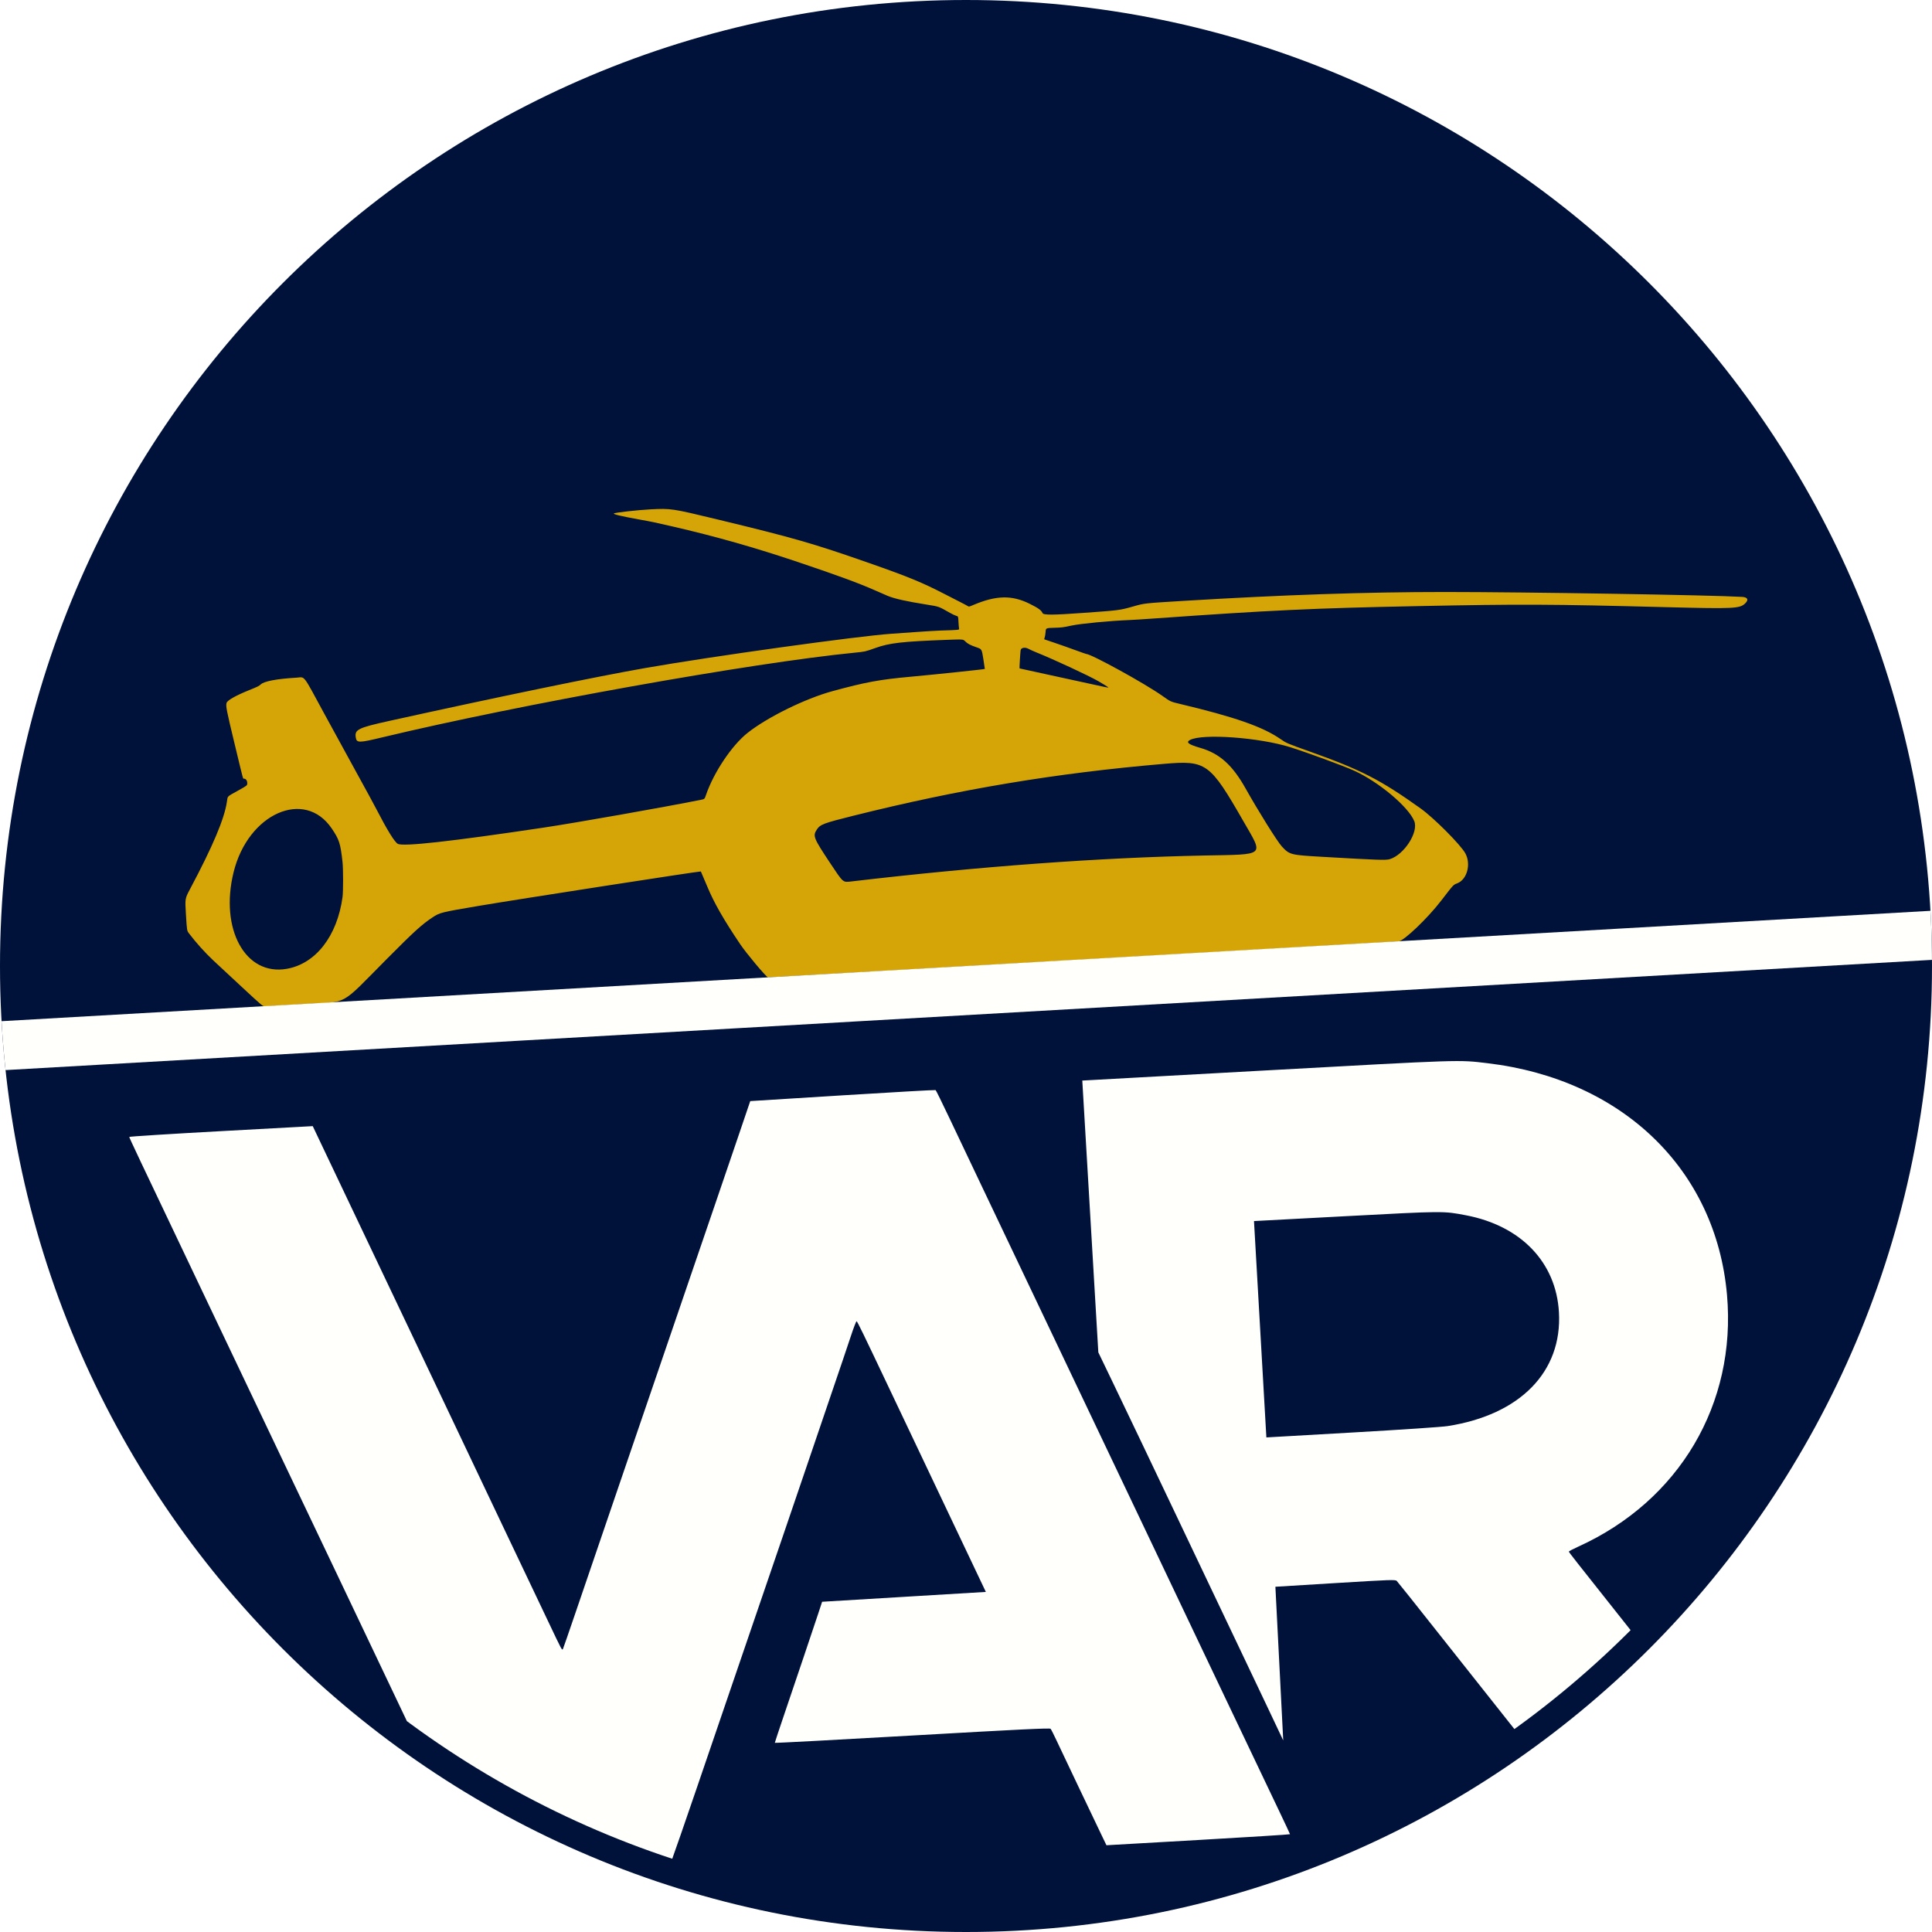
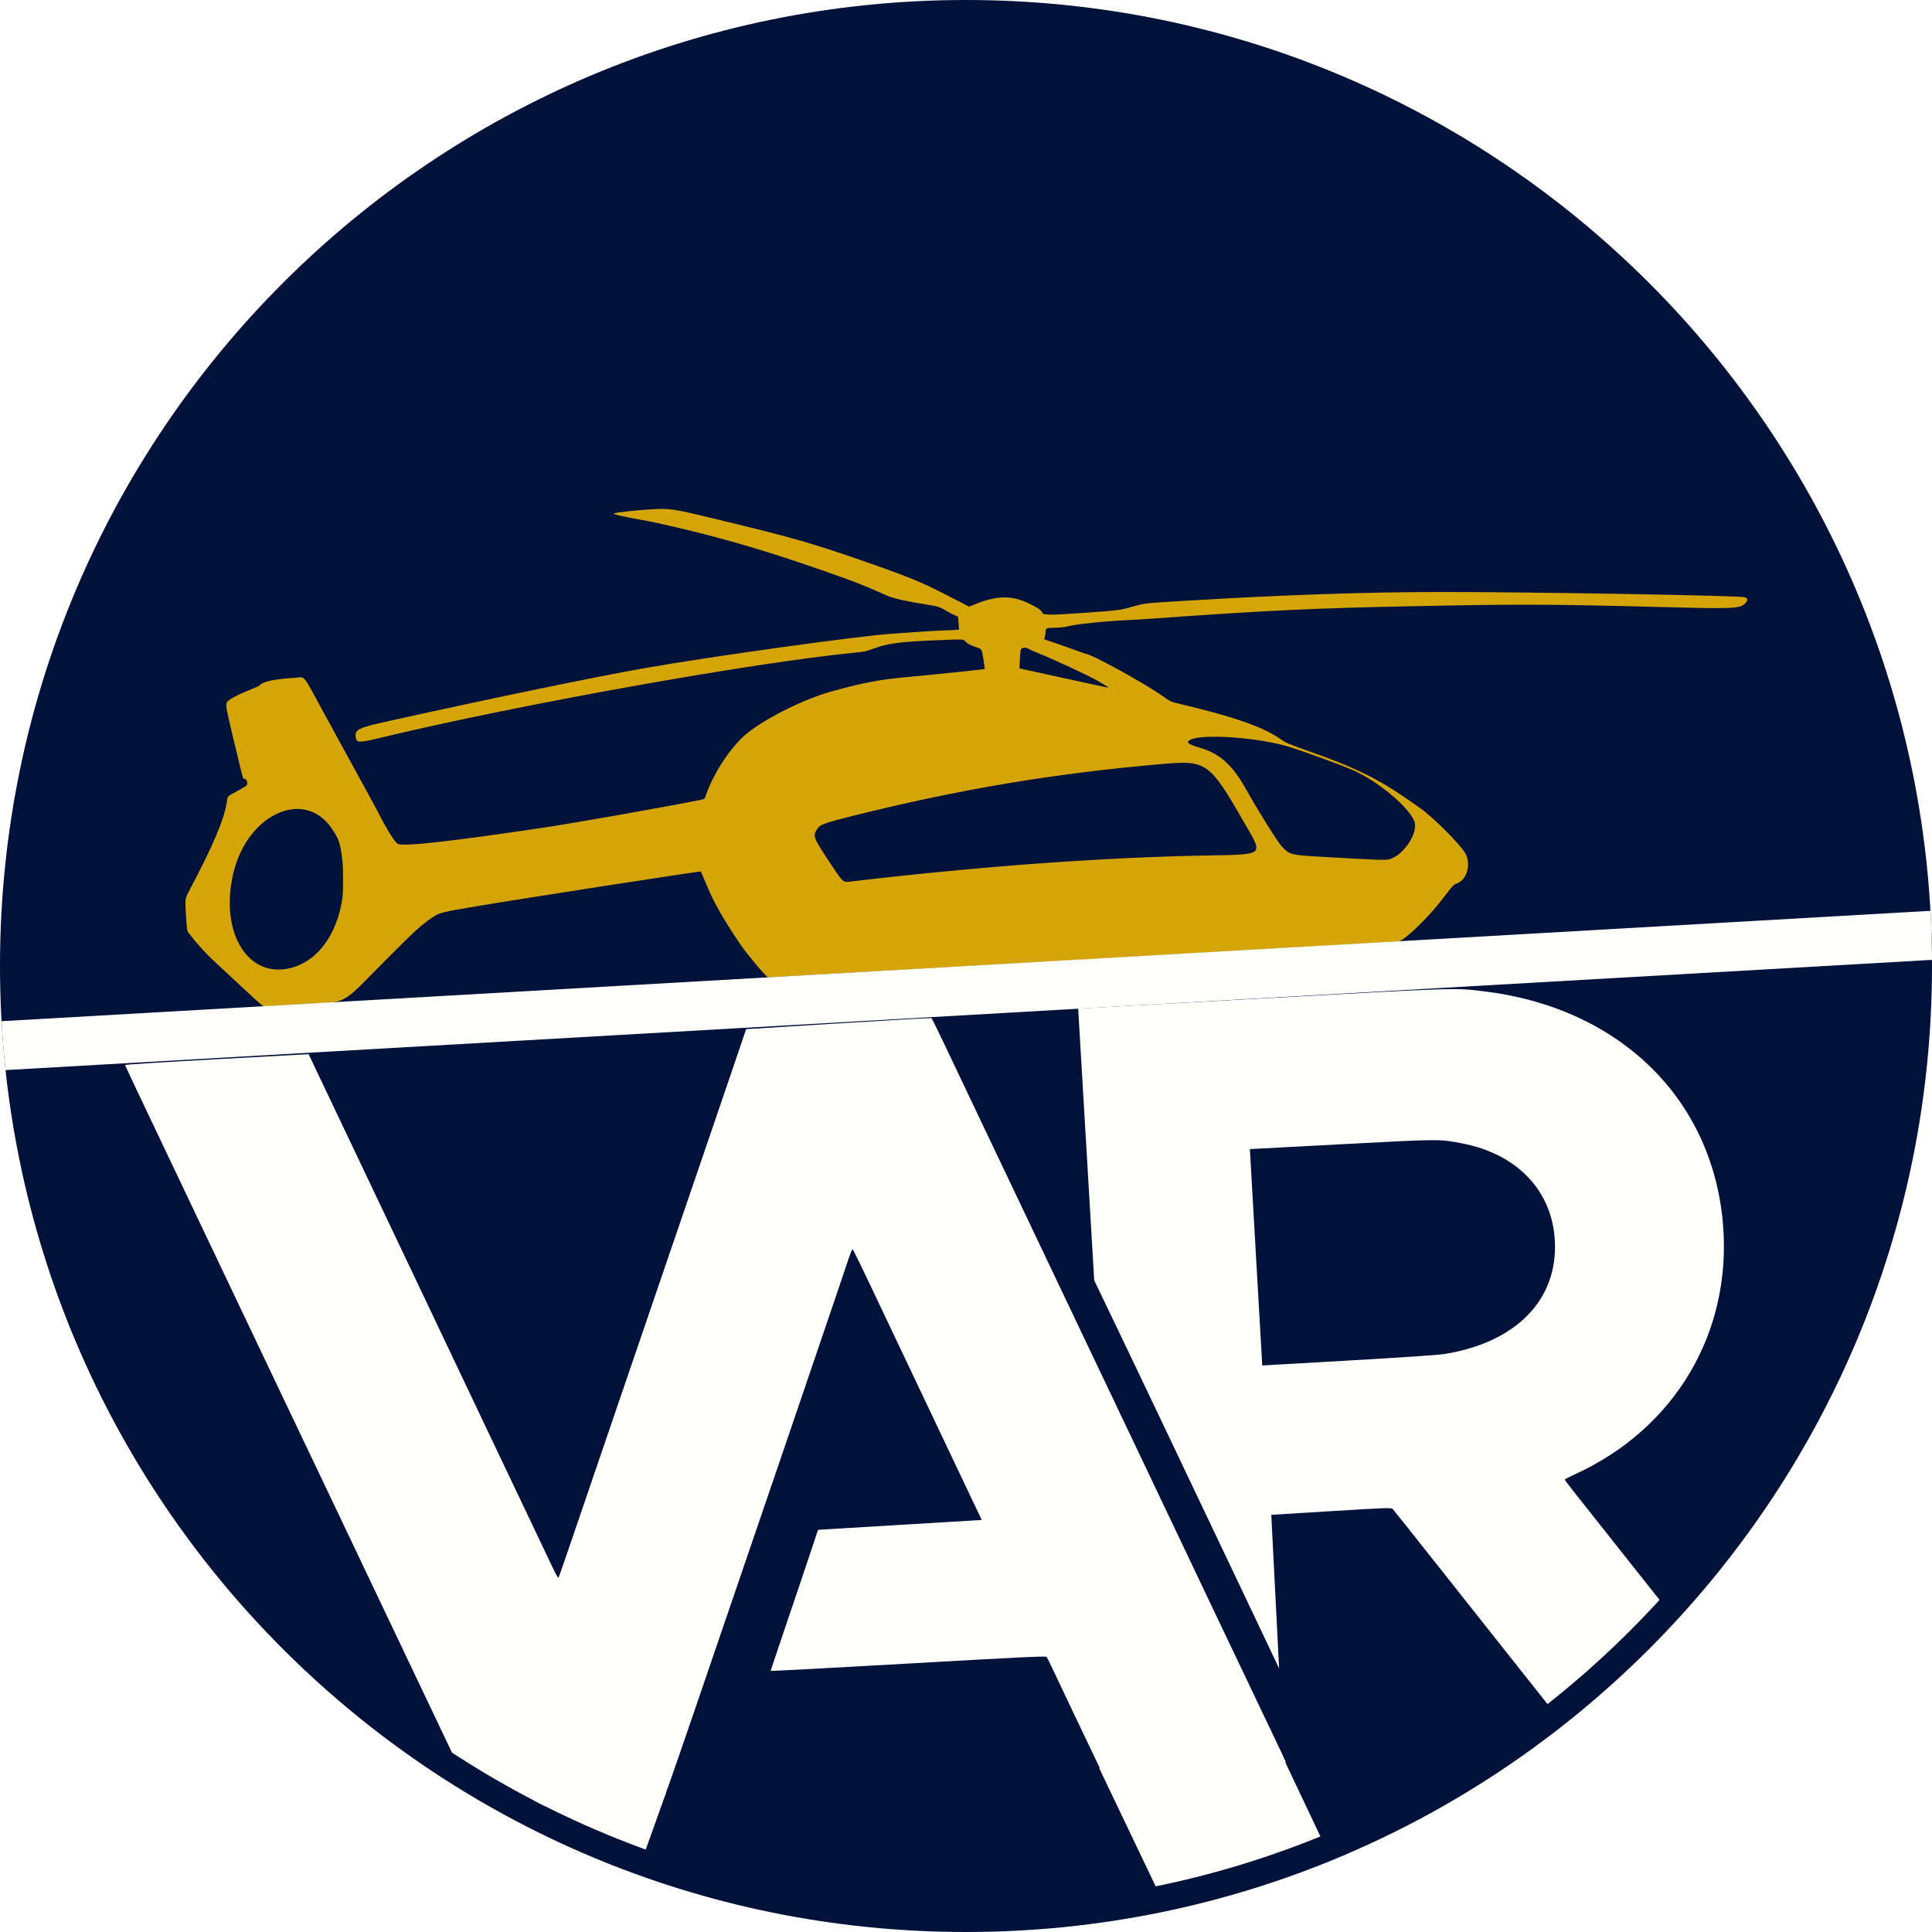
<svg xmlns="http://www.w3.org/2000/svg" viewBox="0 0 512 512" width="512" height="512">
  <defs>
    <clipPath id="n1">
      <circle cx="256" cy="256" r="256" />
    </clipPath>
  </defs>
  <g clip-path="url(#n1)">
    <circle cx="256" cy="256" r="256" fill="#00113A" />
    <g fill="#D5A507" transform="translate(49.00,134.89) scale(0.414)">
      <path d="M35.7 305.27C27.86 297.99 20 290.67 18.23 289.02C12.94 284.07 7.26 277.76 2.59 271.63C1.3 269.94 1.3 269.94 0.67 259.67C0.04 249.4 0.04 249.4 3.21 243.43C17.85 215.93 25.31 198.26 26.9 187.33C27.45 183.58 26.65 184.36 34.25 180.13C39.92 176.97 39.91 176.98 39.91 175.49C39.91 173.85 39.02 172.61 37.83 172.6C37.11 172.6 37.81 175.22 31.69 149.81C26.64 128.87 26.11 126.2 26.67 124.15C27.12 122.49 32.62 119.37 41.13 115.95C46.53 113.78 47.49 113.3 48.58 112.26C50.67 110.26 58.97 108.69 71.24 107.99C77.19 107.64 74.98 104.81 89.29 131.15C96.15 143.79 105.73 161.29 110.57 170.04C115.41 178.79 120.75 188.62 122.44 191.88C129.48 205.52 134.23 213.21 136.29 214.34C139.72 216.22 170.18 212.83 229.23 204.01C250.02 200.91 306.75 190.88 330.23 186.17C332.66 185.68 332.66 185.68 333.54 183.12C338.5 168.63 350.1 151.3 360.17 143.32C372.8 133.3 397.13 121.34 414.41 116.63C435.84 110.79 444.66 109.17 464.81 107.34C479.81 105.98 511.76 102.62 512.05 102.38C512.08 102.36 511.65 99.49 511.1 96.01C510.1 89.68 510.1 89.68 506.87 88.58C502.65 87.13 501 86.26 499.45 84.67C498.18 83.37 498.18 83.37 487.88 83.75C459.05 84.82 451.08 85.73 441.9 89.01C435.4 91.33 435.45 91.31 428.8 91.97C362.81 98.45 214.12 125.11 126.21 146.21C111.13 149.83 109.91 149.82 109.35 146.09C108.62 141.18 110.96 140.04 130.7 135.68C199.78 120.43 262.82 107.4 294.63 101.81C336.98 94.36 431.41 81.22 452.54 79.84C455.13 79.67 462.05 79.18 467.91 78.75C473.77 78.33 480.74 77.91 483.41 77.82C496.02 77.41 495.76 77.44 495.55 76.49C495.44 76.03 495.28 74.08 495.18 72.17C495.01 68.69 495.01 68.69 493.75 68.38C493.06 68.2 491.24 67.34 489.71 66.47C482.4 62.32 482.87 62.48 475.05 61.23C461.69 59.09 454.17 57.41 449.82 55.59C448.42 55 444.91 53.47 442.02 52.19C431.61 47.57 418.28 42.66 392.8 34.08C364.87 24.67 339.59 17.5 311.76 11.09C299.95 8.37 299.99 8.38 290.21 6.6C279.38 4.63 274.04 3.36 274.55 2.87C275.14 2.3 289.73 0.65 297.88 0.23C311.16 -0.46 311.55 -0.4 341.15 6.74C389.7 18.46 402.15 22.04 437.97 34.58C462.99 43.33 472.02 47.05 486.52 54.55C489.7 56.2 494.13 58.47 496.36 59.59C498.58 60.72 500.74 61.86 501.14 62.13C501.87 62.62 501.89 62.62 504.82 61.38C519.4 55.23 529.43 55.03 540.79 60.69C546.35 63.46 548.17 64.78 548.98 66.6C549.58 67.97 555.31 67.94 575.92 66.45C598.39 64.83 598.39 64.83 607.34 62.29C614.29 60.32 614.14 60.33 639.56 58.79C703.41 54.93 756.26 53.13 806.36 53.13C858.12 53.13 977.54 55.09 996.82 56.26C1000.43 56.48 1001.17 58.14 998.71 60.49C995.29 63.76 991.43 63.94 948.73 62.85C873.08 60.91 856.08 60.83 788.97 62.17C722.22 63.5 694.67 64.8 620.01 70.11C613.86 70.55 607 70.98 604.77 71.07C591.89 71.59 573.5 73.35 567.47 74.64C561.97 75.82 561.32 75.9 556.36 76.04C551.11 76.19 551.11 76.19 550.94 78.75C550.84 80.16 550.57 81.77 550.34 82.33C550.01 83.11 549.99 83.38 550.24 83.47C550.42 83.53 553.42 84.55 556.9 85.72C560.39 86.9 566.25 88.96 569.93 90.32C573.61 91.67 576.74 92.77 576.89 92.77C580.14 92.77 614.7 111.79 625.81 119.69C630.93 123.34 630.93 123.34 636.87 124.75C672.02 133.12 689.95 139.38 701.29 147.24C705.18 149.93 705.18 149.93 720.24 155.31C752.95 166.98 765.35 173.35 790.99 191.66C799.5 197.73 816.67 214.97 819.64 220.42C823.42 227.36 820.75 237.21 814.42 239.63C811.9 240.59 812.26 240.2 804.25 250.61C795.46 262.02 780.6 276.24 776.87 276.82C775.66 277 373.53 299.94 373.25 299.84C371.87 299.33 359.32 284.34 355.46 278.59C344.66 262.51 338.75 252.16 334.39 241.69C332.21 236.45 330.36 232.1 330.28 232.02C329.97 231.71 213.68 249.73 187.97 254.08C164.08 258.12 163.13 258.35 158.5 261.43C151.54 266.06 146.73 270.44 129.11 288.18C98.73 318.77 105.03 315.29 77.25 316.85C63.91 317.61 52.31 318.29 51.48 318.37C49.96 318.52 49.96 318.52 35.7 305.27ZM65.16 294.35C83.73 291.12 97.51 273.39 100.91 248.38C101.38 244.97 101.37 230.17 100.9 226C99.56 213.99 98.8 211.61 94.02 204.55C76.64 178.83 40.43 194.92 31.18 232.47C22.2 268.91 38.7 298.96 65.16 294.35ZM426.51 238.42C508.82 228.76 585.47 223.14 652.64 221.81C692.24 221.03 690.56 222.48 677.71 200.11C656.08 162.43 653.86 160.82 626.75 163.14C557.73 169.02 495.94 179.34 427.86 196.36C408.78 201.13 406.7 201.91 404.56 205.13C401.84 209.25 402.31 210.47 412.79 226.27C421.54 239.45 421.09 239.05 426.51 238.42ZM771.34 224.12C780.47 221.3 789.76 206.88 786.96 199.86C783.31 190.7 764.16 174.62 748.38 167.48C741.64 164.43 718.63 155.97 707.64 152.51C687.74 146.23 651.12 143.59 643.34 147.88C640.63 149.37 642.43 150.74 649.96 152.91C662.3 156.47 670.56 163.87 679.03 178.98C687.23 193.6 699.29 212.89 702.16 215.99C707.1 221.32 707.66 221.47 727.59 222.62C764.71 224.76 768.81 224.9 771.34 224.12ZM591.15 114.24C591.15 114.08 588 112.11 584.82 110.28C578.3 106.55 556.35 96.34 545.07 91.8C543.08 91 540.82 89.97 540.03 89.52C537.82 88.26 535.19 88.74 534.96 90.44C534.72 92.22 534.14 101.92 534.27 102.04C534.33 102.09 541.55 103.67 550.3 105.55C559.05 107.43 571.61 110.17 578.21 111.63C589.8 114.19 591.15 114.47 591.15 114.24Z" fill-rule="evenodd" />
    </g>
    <g transform="translate(256,256) rotate(-3.275)">
      <rect x="-614.4" y="0" width="1228.8" height="13" fill="#FFFFFC" />
    </g>
    <g transform="rotate(-3.275 256 256)">
      <defs>
        <clipPath id="wc1">
          <circle cx="256" cy="256" r="249.00" />
        </clipPath>
      </defs>
      <g clip-path="url(#wc1)">
-         <g fill="#FFFFFC" transform="translate(32.03,288.10) scale(0.42394)">
+         <g fill="#FFFFFC" transform="translate(32.03,269.00) scale(0.42394)">
          <path d="M195.1 478.09C193.93 477.63 193.3 476.14 173.69 427.85C169.31 417.07 161.96 399.04 157.36 387.77C144.85 357.16 130.53 321.99 124.7 307.6C121.86 300.58 116.25 286.82 112.24 277.02C99.77 246.52 89.4 221.12 84.01 207.84C76.29 188.85 63.1 156.48 36.82 92.04C5.35 14.87 0 1.67 0 1.08C0 0.81 25.85 0.66 57.45 0.74L114.9 0.89L119.73 12.77C122.38 19.3 128.74 34.93 133.87 47.51C145.14 75.16 159.52 110.48 170.14 136.58C174.45 147.19 182.06 165.9 187.05 178.15C196.26 200.76 206.8 226.67 220.74 260.99C224.99 271.44 230.49 284.93 232.96 290.97C235.43 297.02 240.44 309.31 244.09 318.29C251.9 337.51 251.75 337.2 252.42 336.01C252.69 335.53 256.69 325.8 261.33 314.39C269.84 293.41 277.55 274.47 295.12 231.29C300.44 218.23 308.05 199.52 312.04 189.73C318.74 173.26 325.93 155.59 346.48 105.11C350.8 94.49 358.42 75.79 363.41 63.54C368.4 51.29 376.16 32.19 380.66 21.08L388.83 0.89L446.64 0.59C478.44 0.43 504.66 0.45 504.91 0.64C505.16 0.82 508.67 9.11 512.7 19.04C516.73 28.98 524.11 47.13 529.11 59.38C541.84 90.6 555.55 124.24 565.9 149.64C570.75 161.56 578.1 179.6 582.23 189.73C586.36 199.85 593.99 218.56 599.17 231.29C604.36 244.03 612.91 265.01 618.18 277.91C633.59 315.68 644.01 341.24 650.83 358.08C654.35 366.73 659.95 380.49 663.29 388.66C666.63 396.82 673.22 412.99 677.95 424.58C682.68 436.18 689.46 452.8 693.03 461.52C696.6 470.24 699.52 477.52 699.52 477.7C699.52 477.88 673.66 478.03 642.04 478.03L584.56 478.03L581.68 471.05C577.2 460.19 560.23 418.53 557.18 410.93C555.68 407.17 554.19 403.76 553.87 403.36C553.42 402.77 535.39 402.61 467.27 402.61C419.95 402.61 381.24 402.46 381.24 402.26C381.24 402.07 384.56 393.72 388.61 383.71C396.8 363.5 408.21 335.11 412.82 323.49L415.81 315.92L467.08 315.77L518.34 315.62L513.87 304.63C511.41 298.59 505.44 283.89 500.59 271.97C495.75 260.05 487.88 240.68 483.1 228.92C478.32 217.16 470.83 198.72 466.45 187.95C450.59 148.87 447.82 142.25 447.34 142.09C447.07 142 445.2 146.13 443.18 151.28C441.16 156.42 434.67 172.52 428.75 187.05C422.83 201.59 414.81 221.36 410.93 231C407.04 240.63 399.56 259.07 394.3 271.97C376.24 316.27 366.82 339.41 358.64 359.56C345.14 392.83 338.8 408.42 330.37 429.04C311.03 476.38 310.36 477.95 309.1 478.28C307.23 478.79 196.4 478.6 195.1 478.09ZM881.95 474.91C879.81 472 876.03 466.65 856.48 438.84C852.23 432.79 840.49 416.09 830.38 401.72C820.26 387.35 807.21 368.78 801.36 360.45C784.84 336.91 776.14 324.62 775.21 323.48C774.4 322.5 772.01 322.45 736.79 322.59L699.23 322.74L698.93 370.83L698.63 418.92L690.21 398.15C685.57 386.72 677.74 367.49 672.81 355.4C667.87 343.32 660.52 325.28 656.47 315.32C652.42 305.36 644.8 286.65 639.54 273.75C634.28 260.85 625.94 240.41 621.01 228.33C616.08 216.24 608.68 198.2 604.57 188.24L597.09 170.13L596.94 85.03L596.79 -0.07L711.55 0.16C835.48 0.41 832.04 0.32 850.36 3.58C934.1 18.49 989.12 78.21 991.5 156.77C993.56 225.09 954.38 283.51 889.7 308.51C886.35 309.81 883.62 311.05 883.61 311.28C883.61 311.67 888.25 318.33 910.61 350.06C915.44 356.92 922.68 367.21 926.69 372.92C930.71 378.64 938.14 389.19 943.21 396.38C948.28 403.56 955.61 413.98 959.5 419.54C963.39 425.09 972.96 438.72 980.78 449.82C999.57 476.5 1000 477.12 1000 477.61C1000 477.84 973.95 478.03 942.12 478.03C884.24 478.03 884.24 478.03 881.95 474.91ZM812.44 228.62C858.16 224.16 885.99 198.77 885.99 161.52C885.99 130.34 865.44 106.28 831.53 97.74C817.42 94.19 818.24 94.23 756.09 93.98L698.93 93.75L698.93 161.48L698.93 229.22L752.61 229.22C784.27 229.22 808.81 228.97 812.44 228.62Z" fill-rule="evenodd" />
+           <path d="M192.83 474.62 L311.60 474.62 L252.04 614.97 L252.04 614.97 ZM582.75 474.62 L697.88 474.62 L780.63 678.62 L666.26 678.62 ZM887.32 474.62 L997.18 474.62 L1138.70 678.62 L1067.96 678.62 Z" />
        </g>
      </g>
    </g>
  </g>
</svg>
